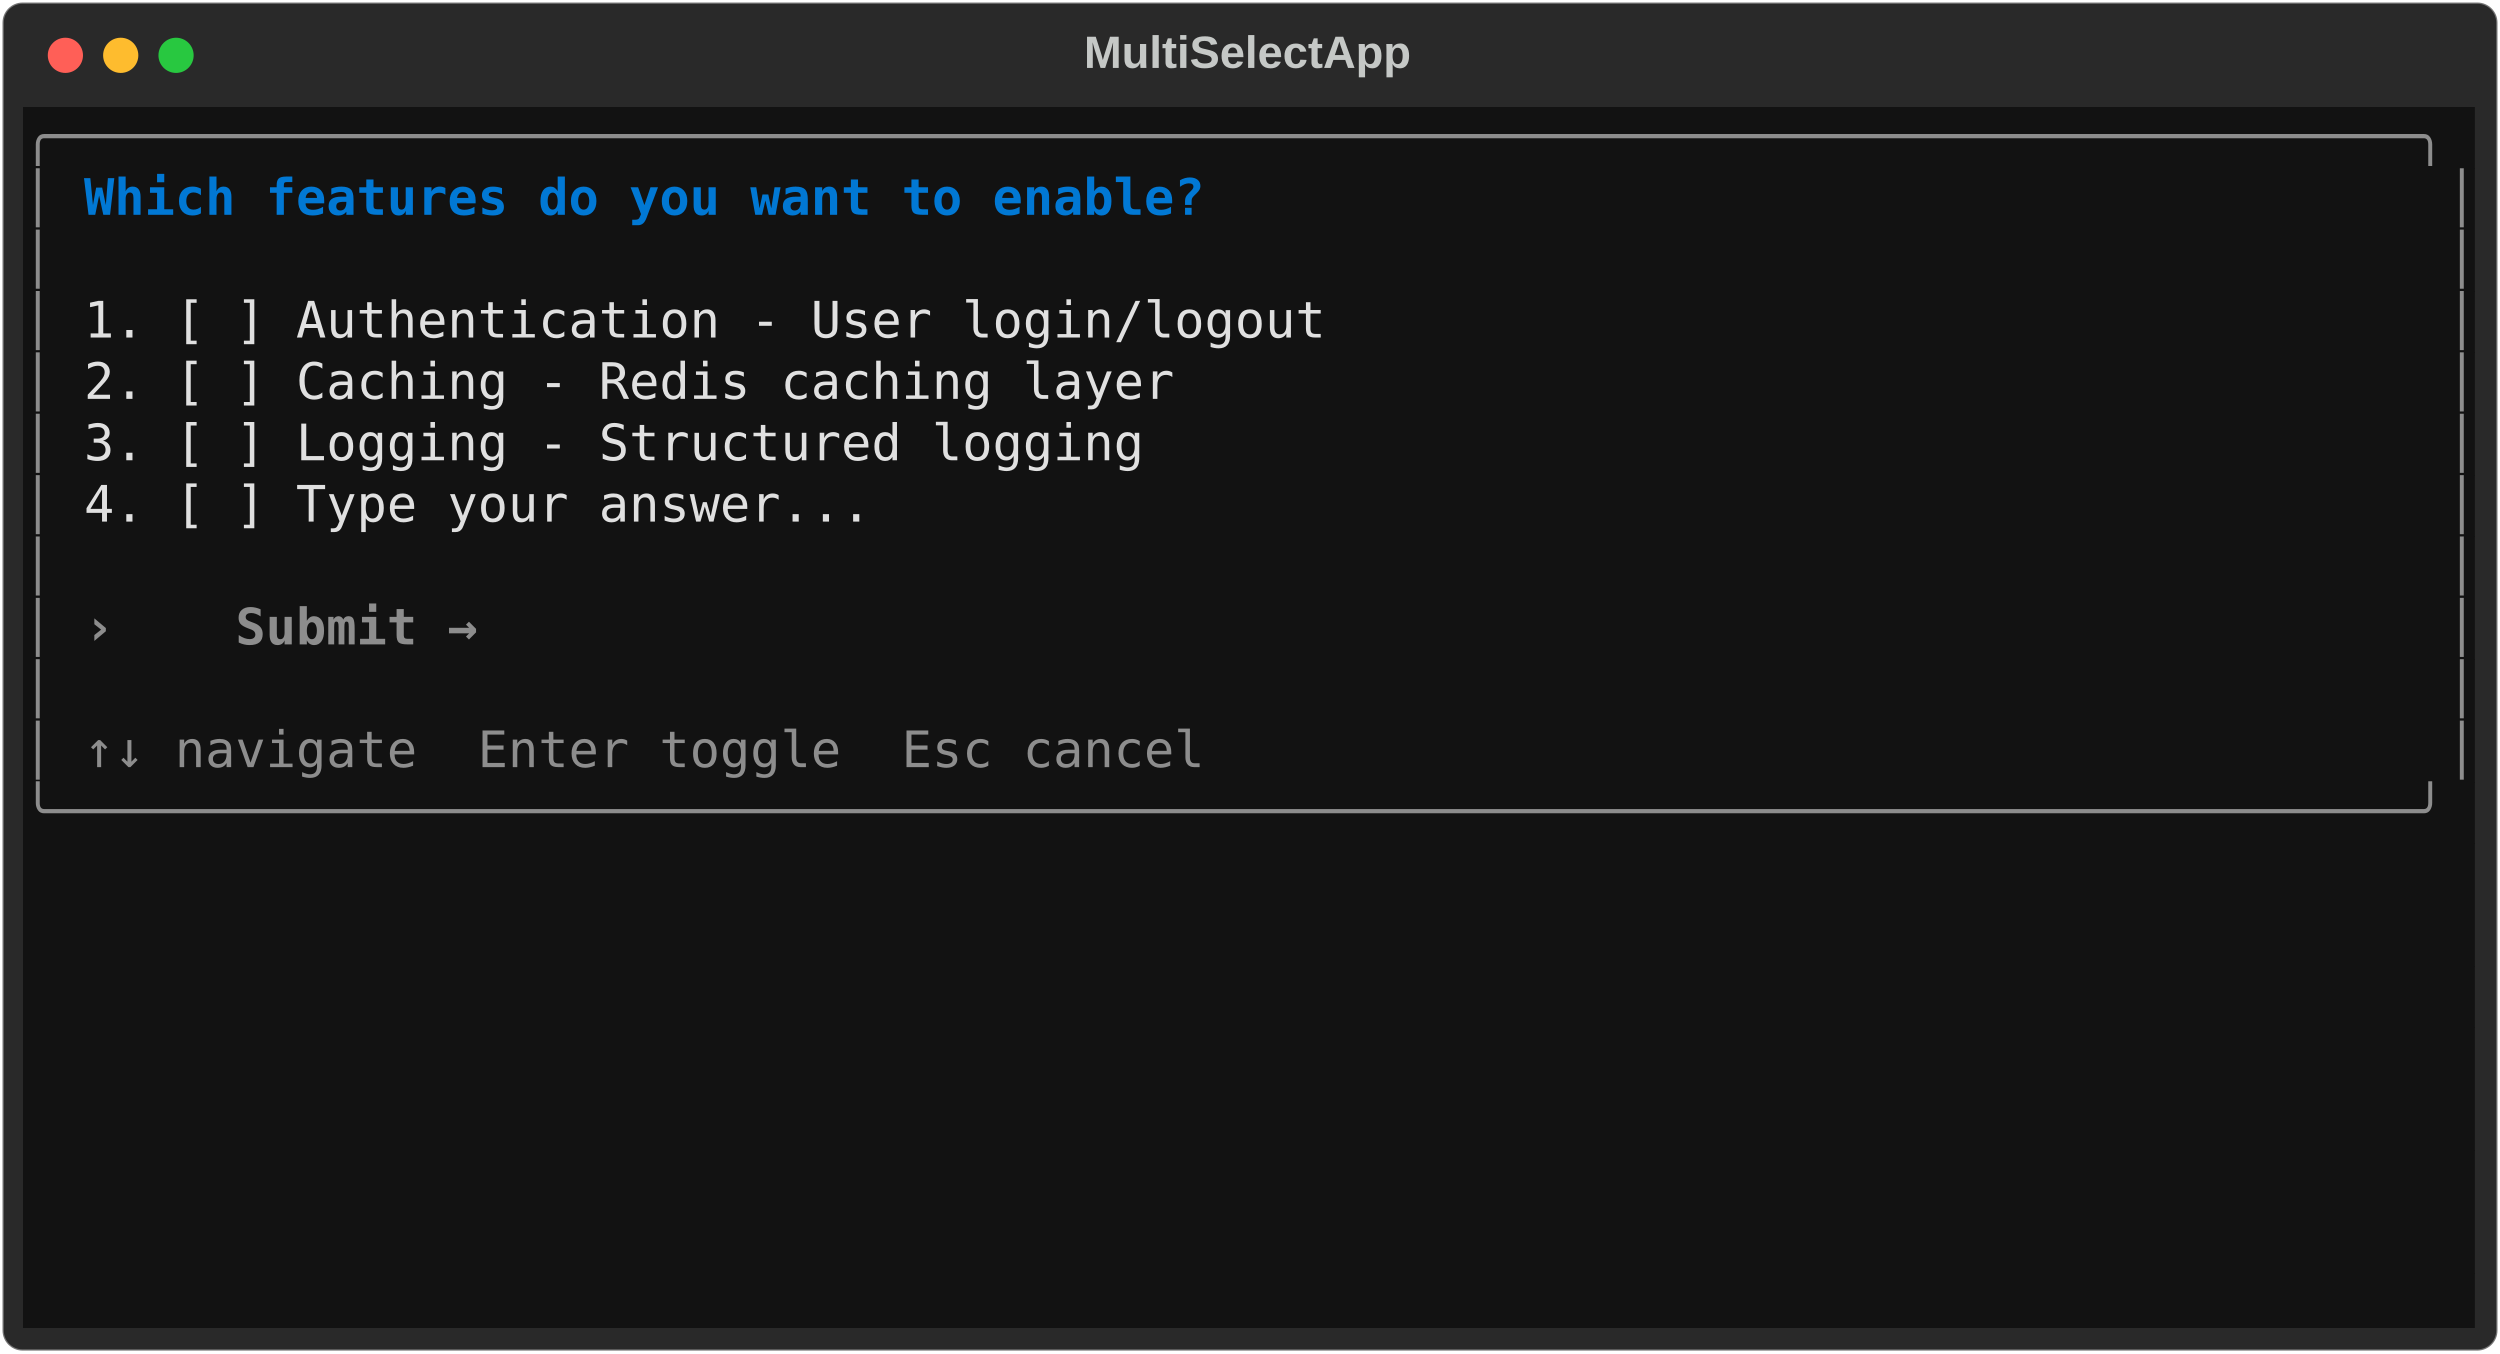
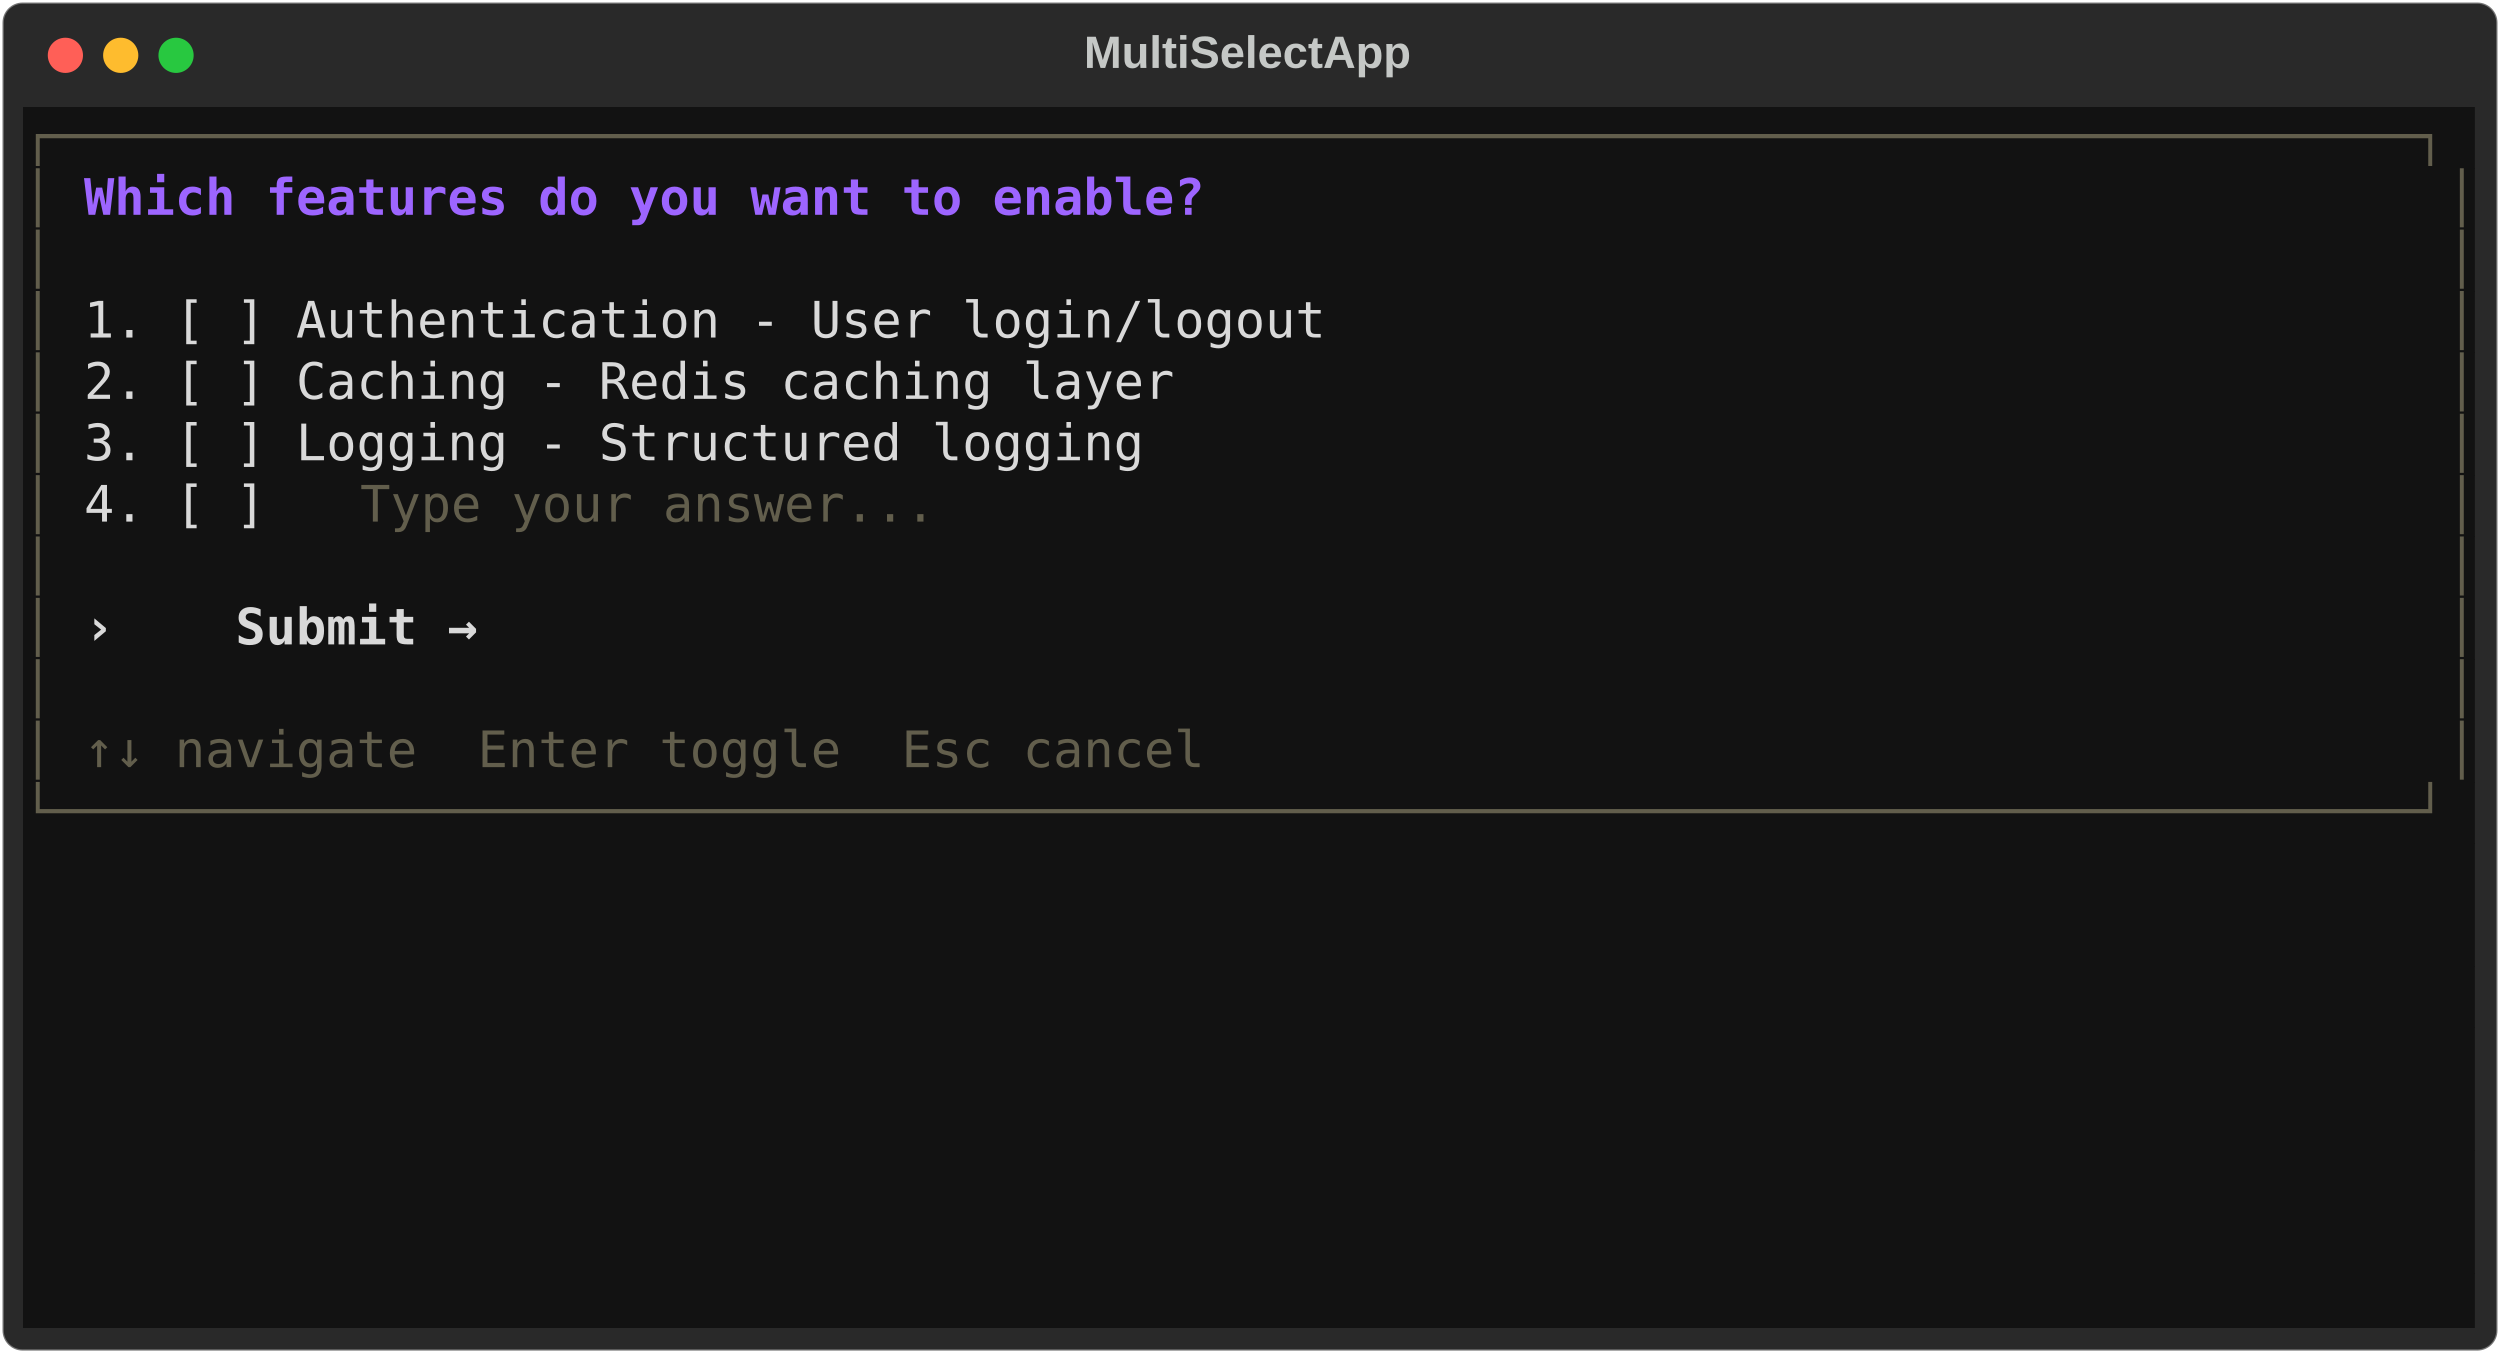
<svg xmlns="http://www.w3.org/2000/svg" class="rich-terminal" viewBox="0 0 994 538.0">
  <style>

    @font-face {
        font-family: "Fira Code";
        src: local("FiraCode-Regular"),
                url("https://cdnjs.cloudflare.com/ajax/libs/firacode/6.2.0/woff2/FiraCode-Regular.woff2") format("woff2"),
                url("https://cdnjs.cloudflare.com/ajax/libs/firacode/6.2.0/woff/FiraCode-Regular.woff") format("woff");
        font-style: normal;
        font-weight: 400;
    }
    @font-face {
        font-family: "Fira Code";
        src: local("FiraCode-Bold"),
                url("https://cdnjs.cloudflare.com/ajax/libs/firacode/6.2.0/woff2/FiraCode-Bold.woff2") format("woff2"),
                url("https://cdnjs.cloudflare.com/ajax/libs/firacode/6.2.0/woff/FiraCode-Bold.woff") format("woff");
        font-style: bold;
        font-weight: 700;
    }

    .terminal-matrix {
        font-family: Fira Code, monospace;
        font-size: 20px;
        line-height: 24.4px;
        font-variant-east-asian: full-width;
    }

    .terminal-title {
        font-size: 18px;
        font-weight: bold;
        font-family: arial;
    }

-     .terminal-r1 { fill: #8d8d8d }
+     .terminal-r1 { fill: #625e4c }
.terminal-r2 { fill: #c5c8c6 }
- .terminal-r3 { fill: #0178d4;font-weight: bold }
- .terminal-r4 { fill: #e0e0e0 }
- .terminal-r5 { fill: #8d8d8d;font-weight: bold }
+ .terminal-r3 { fill: #9d65ff;font-weight: bold }
+ .terminal-r4 { fill: #d9d9d9 }
+ .terminal-r5 { fill: #d9d9d9;font-weight: bold }
    </style>
  <defs>
    <clipPath id="terminal-clip-terminal">
      <rect x="0" y="0" width="975.0" height="487.0" />
    </clipPath>
    <clipPath id="terminal-line-0">
      <rect x="0" y="1.5" width="976" height="24.65" />
    </clipPath>
    <clipPath id="terminal-line-1">
      <rect x="0" y="25.9" width="976" height="24.65" />
    </clipPath>
    <clipPath id="terminal-line-2">
      <rect x="0" y="50.3" width="976" height="24.65" />
    </clipPath>
    <clipPath id="terminal-line-3">
      <rect x="0" y="74.7" width="976" height="24.65" />
    </clipPath>
    <clipPath id="terminal-line-4">
      <rect x="0" y="99.1" width="976" height="24.65" />
    </clipPath>
    <clipPath id="terminal-line-5">
      <rect x="0" y="123.5" width="976" height="24.65" />
    </clipPath>
    <clipPath id="terminal-line-6">
      <rect x="0" y="147.9" width="976" height="24.65" />
    </clipPath>
    <clipPath id="terminal-line-7">
      <rect x="0" y="172.3" width="976" height="24.65" />
    </clipPath>
    <clipPath id="terminal-line-8">
      <rect x="0" y="196.7" width="976" height="24.65" />
    </clipPath>
    <clipPath id="terminal-line-9">
      <rect x="0" y="221.1" width="976" height="24.65" />
    </clipPath>
    <clipPath id="terminal-line-10">
      <rect x="0" y="245.5" width="976" height="24.65" />
    </clipPath>
    <clipPath id="terminal-line-11">
      <rect x="0" y="269.9" width="976" height="24.65" />
    </clipPath>
    <clipPath id="terminal-line-12">
      <rect x="0" y="294.3" width="976" height="24.65" />
    </clipPath>
    <clipPath id="terminal-line-13">
      <rect x="0" y="318.7" width="976" height="24.65" />
    </clipPath>
    <clipPath id="terminal-line-14">
      <rect x="0" y="343.1" width="976" height="24.65" />
    </clipPath>
    <clipPath id="terminal-line-15">
      <rect x="0" y="367.5" width="976" height="24.65" />
    </clipPath>
    <clipPath id="terminal-line-16">
      <rect x="0" y="391.9" width="976" height="24.65" />
    </clipPath>
    <clipPath id="terminal-line-17">
      <rect x="0" y="416.3" width="976" height="24.65" />
    </clipPath>
    <clipPath id="terminal-line-18">
      <rect x="0" y="440.7" width="976" height="24.65" />
    </clipPath>
  </defs>
  <rect fill="#292929" stroke="rgba(255,255,255,0.35)" stroke-width="1" x="1" y="1" width="992" height="536" rx="8" />
  <text class="terminal-title" fill="#c5c8c6" text-anchor="middle" x="496" y="27">MultiSelectApp</text>
  <g transform="translate(26,22)">
    <circle cx="0" cy="0" r="7" fill="#ff5f57" />
    <circle cx="22" cy="0" r="7" fill="#febc2e" />
    <circle cx="44" cy="0" r="7" fill="#28c840" />
  </g>
  <g transform="translate(9, 41)" clip-path="url(#terminal-clip-terminal)">
    <rect fill="#121212" x="0" y="1.5" width="976" height="24.65" shape-rendering="crispEdges" />
    <rect fill="#121212" x="0" y="25.9" width="12.2" height="24.65" shape-rendering="crispEdges" />
    <rect fill="#121212" x="12.2" y="25.9" width="12.2" height="24.65" shape-rendering="crispEdges" />
    <rect fill="#121212" x="24.4" y="25.9" width="451.4" height="24.65" shape-rendering="crispEdges" />
    <rect fill="#121212" x="475.8" y="25.9" width="488" height="24.65" shape-rendering="crispEdges" />
    <rect fill="#121212" x="963.8" y="25.9" width="12.2" height="24.65" shape-rendering="crispEdges" />
    <rect fill="#121212" x="0" y="50.3" width="12.2" height="24.65" shape-rendering="crispEdges" />
    <rect fill="#121212" x="12.2" y="50.3" width="951.6" height="24.65" shape-rendering="crispEdges" />
    <rect fill="#121212" x="963.8" y="50.3" width="12.2" height="24.65" shape-rendering="crispEdges" />
    <rect fill="#121212" x="0" y="74.7" width="12.2" height="24.65" shape-rendering="crispEdges" />
    <rect fill="#121212" x="12.2" y="74.7" width="12.2" height="24.65" shape-rendering="crispEdges" />
    <rect fill="#121212" x="24.4" y="74.7" width="524.6" height="24.65" shape-rendering="crispEdges" />
    <rect fill="#121212" x="549" y="74.7" width="414.8" height="24.65" shape-rendering="crispEdges" />
    <rect fill="#121212" x="963.8" y="74.7" width="12.2" height="24.65" shape-rendering="crispEdges" />
    <rect fill="#121212" x="0" y="99.1" width="12.2" height="24.65" shape-rendering="crispEdges" />
    <rect fill="#121212" x="12.2" y="99.1" width="12.2" height="24.65" shape-rendering="crispEdges" />
    <rect fill="#121212" x="24.4" y="99.1" width="463.6" height="24.65" shape-rendering="crispEdges" />
    <rect fill="#121212" x="488" y="99.1" width="475.8" height="24.65" shape-rendering="crispEdges" />
    <rect fill="#121212" x="963.8" y="99.1" width="12.2" height="24.65" shape-rendering="crispEdges" />
    <rect fill="#121212" x="0" y="123.5" width="12.2" height="24.65" shape-rendering="crispEdges" />
    <rect fill="#121212" x="12.2" y="123.5" width="12.2" height="24.65" shape-rendering="crispEdges" />
    <rect fill="#121212" x="24.4" y="123.5" width="451.4" height="24.65" shape-rendering="crispEdges" />
    <rect fill="#121212" x="475.8" y="123.5" width="488" height="24.65" shape-rendering="crispEdges" />
    <rect fill="#121212" x="963.8" y="123.5" width="12.2" height="24.65" shape-rendering="crispEdges" />
    <rect fill="#121212" x="0" y="147.9" width="12.2" height="24.65" shape-rendering="crispEdges" />
    <rect fill="#121212" x="12.2" y="147.9" width="12.2" height="24.65" shape-rendering="crispEdges" />
-     <rect fill="#121212" x="24.4" y="147.9" width="341.6" height="24.65" shape-rendering="crispEdges" />
+     <rect fill="#121212" x="24.4" y="147.9" width="109.8" height="24.65" shape-rendering="crispEdges" />
+     <rect fill="#121212" x="134.2" y="147.9" width="231.8" height="24.65" shape-rendering="crispEdges" />
    <rect fill="#121212" x="366" y="147.9" width="597.8" height="24.65" shape-rendering="crispEdges" />
    <rect fill="#121212" x="963.8" y="147.9" width="12.2" height="24.65" shape-rendering="crispEdges" />
    <rect fill="#121212" x="0" y="172.3" width="12.2" height="24.65" shape-rendering="crispEdges" />
    <rect fill="#121212" x="12.2" y="172.3" width="951.6" height="24.65" shape-rendering="crispEdges" />
    <rect fill="#121212" x="963.8" y="172.3" width="12.2" height="24.65" shape-rendering="crispEdges" />
    <rect fill="#121212" x="0" y="196.7" width="12.2" height="24.65" shape-rendering="crispEdges" />
    <rect fill="#121212" x="12.2" y="196.7" width="12.2" height="24.65" shape-rendering="crispEdges" />
    <rect fill="#121212" x="24.4" y="196.7" width="158.6" height="24.65" shape-rendering="crispEdges" />
    <rect fill="#121212" x="183" y="196.7" width="780.8" height="24.65" shape-rendering="crispEdges" />
    <rect fill="#121212" x="963.8" y="196.7" width="12.2" height="24.65" shape-rendering="crispEdges" />
    <rect fill="#121212" x="0" y="221.1" width="12.2" height="24.65" shape-rendering="crispEdges" />
    <rect fill="#121212" x="12.2" y="221.1" width="951.6" height="24.65" shape-rendering="crispEdges" />
    <rect fill="#121212" x="963.8" y="221.1" width="12.2" height="24.65" shape-rendering="crispEdges" />
    <rect fill="#121212" x="0" y="245.5" width="12.2" height="24.65" shape-rendering="crispEdges" />
    <rect fill="#121212" x="12.2" y="245.5" width="12.2" height="24.65" shape-rendering="crispEdges" />
    <rect fill="#121212" x="24.4" y="245.5" width="451.4" height="24.65" shape-rendering="crispEdges" />
    <rect fill="#121212" x="475.8" y="245.5" width="488" height="24.65" shape-rendering="crispEdges" />
    <rect fill="#121212" x="963.8" y="245.5" width="12.2" height="24.65" shape-rendering="crispEdges" />
    <rect fill="#121212" x="0" y="269.9" width="976" height="24.65" shape-rendering="crispEdges" />
    <rect fill="#121212" x="0" y="294.3" width="976" height="24.65" shape-rendering="crispEdges" />
    <rect fill="#121212" x="0" y="318.7" width="976" height="24.65" shape-rendering="crispEdges" />
    <rect fill="#121212" x="0" y="343.1" width="976" height="24.65" shape-rendering="crispEdges" />
    <rect fill="#121212" x="0" y="367.5" width="976" height="24.65" shape-rendering="crispEdges" />
    <rect fill="#121212" x="0" y="391.9" width="976" height="24.65" shape-rendering="crispEdges" />
    <rect fill="#121212" x="0" y="416.3" width="976" height="24.65" shape-rendering="crispEdges" />
    <rect fill="#121212" x="0" y="440.7" width="976" height="24.65" shape-rendering="crispEdges" />
    <rect fill="#121212" x="0" y="465.1" width="976" height="24.65" shape-rendering="crispEdges" />
    <g class="terminal-matrix">
-       <text class="terminal-r1" x="0" y="20" textLength="976" clip-path="url(#terminal-line-0)">╭──────────────────────────────────────────────────────────────────────────────╮</text>
+       <text class="terminal-r1" x="0" y="20" textLength="976" clip-path="url(#terminal-line-0)">┌──────────────────────────────────────────────────────────────────────────────┐</text>
      <text class="terminal-r2" x="976" y="20" textLength="12.2" clip-path="url(#terminal-line-0)">
</text>
      <text class="terminal-r1" x="0" y="44.4" textLength="12.2" clip-path="url(#terminal-line-1)">│</text>
      <text class="terminal-r3" x="24.4" y="44.4" textLength="451.4" clip-path="url(#terminal-line-1)">Which features do you want to enable?</text>
      <text class="terminal-r1" x="963.8" y="44.4" textLength="12.2" clip-path="url(#terminal-line-1)">│</text>
      <text class="terminal-r2" x="976" y="44.4" textLength="12.2" clip-path="url(#terminal-line-1)">
</text>
      <text class="terminal-r1" x="0" y="68.8" textLength="12.2" clip-path="url(#terminal-line-2)">│</text>
      <text class="terminal-r1" x="963.8" y="68.8" textLength="12.2" clip-path="url(#terminal-line-2)">│</text>
      <text class="terminal-r2" x="976" y="68.8" textLength="12.2" clip-path="url(#terminal-line-2)">
</text>
      <text class="terminal-r1" x="0" y="93.2" textLength="12.2" clip-path="url(#terminal-line-3)">│</text>
      <text class="terminal-r4" x="24.4" y="93.2" textLength="524.6" clip-path="url(#terminal-line-3)">  1. [ ] Authentication - User login/logout</text>
      <text class="terminal-r1" x="963.8" y="93.2" textLength="12.2" clip-path="url(#terminal-line-3)">│</text>
      <text class="terminal-r2" x="976" y="93.2" textLength="12.2" clip-path="url(#terminal-line-3)">
</text>
      <text class="terminal-r1" x="0" y="117.6" textLength="12.2" clip-path="url(#terminal-line-4)">│</text>
      <text class="terminal-r4" x="24.4" y="117.6" textLength="463.6" clip-path="url(#terminal-line-4)">  2. [ ] Caching - Redis caching layer</text>
      <text class="terminal-r1" x="963.8" y="117.6" textLength="12.2" clip-path="url(#terminal-line-4)">│</text>
      <text class="terminal-r2" x="976" y="117.6" textLength="12.2" clip-path="url(#terminal-line-4)">
</text>
      <text class="terminal-r1" x="0" y="142" textLength="12.2" clip-path="url(#terminal-line-5)">│</text>
      <text class="terminal-r4" x="24.4" y="142" textLength="451.4" clip-path="url(#terminal-line-5)">  3. [ ] Logging - Structured logging</text>
      <text class="terminal-r1" x="963.8" y="142" textLength="12.2" clip-path="url(#terminal-line-5)">│</text>
      <text class="terminal-r2" x="976" y="142" textLength="12.2" clip-path="url(#terminal-line-5)">
</text>
      <text class="terminal-r1" x="0" y="166.4" textLength="12.2" clip-path="url(#terminal-line-6)">│</text>
-       <text class="terminal-r4" x="24.4" y="166.4" textLength="341.6" clip-path="url(#terminal-line-6)">  4. [ ] Type your answer...</text>
+       <text class="terminal-r4" x="24.4" y="166.4" textLength="109.8" clip-path="url(#terminal-line-6)">  4. [ ] </text>
+       <text class="terminal-r1" x="134.2" y="166.4" textLength="231.8" clip-path="url(#terminal-line-6)">Type your answer...</text>
      <text class="terminal-r1" x="963.8" y="166.4" textLength="12.2" clip-path="url(#terminal-line-6)">│</text>
      <text class="terminal-r2" x="976" y="166.4" textLength="12.2" clip-path="url(#terminal-line-6)">
</text>
      <text class="terminal-r1" x="0" y="190.8" textLength="12.2" clip-path="url(#terminal-line-7)">│</text>
      <text class="terminal-r1" x="963.8" y="190.8" textLength="12.2" clip-path="url(#terminal-line-7)">│</text>
      <text class="terminal-r2" x="976" y="190.8" textLength="12.2" clip-path="url(#terminal-line-7)">
</text>
      <text class="terminal-r1" x="0" y="215.2" textLength="12.2" clip-path="url(#terminal-line-8)">│</text>
      <text class="terminal-r5" x="24.4" y="215.2" textLength="158.6" clip-path="url(#terminal-line-8)">›    Submit →</text>
      <text class="terminal-r1" x="963.8" y="215.2" textLength="12.2" clip-path="url(#terminal-line-8)">│</text>
      <text class="terminal-r2" x="976" y="215.2" textLength="12.2" clip-path="url(#terminal-line-8)">
</text>
      <text class="terminal-r1" x="0" y="239.6" textLength="12.2" clip-path="url(#terminal-line-9)">│</text>
      <text class="terminal-r1" x="963.8" y="239.6" textLength="12.2" clip-path="url(#terminal-line-9)">│</text>
      <text class="terminal-r2" x="976" y="239.6" textLength="12.2" clip-path="url(#terminal-line-9)">
</text>
      <text class="terminal-r1" x="0" y="264" textLength="12.2" clip-path="url(#terminal-line-10)">│</text>
      <text class="terminal-r1" x="24.4" y="264" textLength="451.4" clip-path="url(#terminal-line-10)">↑↓ navigate  Enter toggle  Esc cancel</text>
      <text class="terminal-r1" x="963.8" y="264" textLength="12.2" clip-path="url(#terminal-line-10)">│</text>
      <text class="terminal-r2" x="976" y="264" textLength="12.2" clip-path="url(#terminal-line-10)">
</text>
-       <text class="terminal-r1" x="0" y="288.4" textLength="976" clip-path="url(#terminal-line-11)">╰──────────────────────────────────────────────────────────────────────────────╯</text>
+       <text class="terminal-r1" x="0" y="288.4" textLength="976" clip-path="url(#terminal-line-11)">└──────────────────────────────────────────────────────────────────────────────┘</text>
      <text class="terminal-r2" x="976" y="288.4" textLength="12.2" clip-path="url(#terminal-line-11)">
</text>
      <text class="terminal-r2" x="976" y="312.8" textLength="12.2" clip-path="url(#terminal-line-12)">
</text>
      <text class="terminal-r2" x="976" y="337.2" textLength="12.2" clip-path="url(#terminal-line-13)">
</text>
      <text class="terminal-r2" x="976" y="361.6" textLength="12.2" clip-path="url(#terminal-line-14)">
</text>
      <text class="terminal-r2" x="976" y="386" textLength="12.2" clip-path="url(#terminal-line-15)">
</text>
      <text class="terminal-r2" x="976" y="410.4" textLength="12.2" clip-path="url(#terminal-line-16)">
</text>
      <text class="terminal-r2" x="976" y="434.8" textLength="12.2" clip-path="url(#terminal-line-17)">
</text>
      <text class="terminal-r2" x="976" y="459.2" textLength="12.2" clip-path="url(#terminal-line-18)">
</text>
    </g>
  </g>
</svg>
